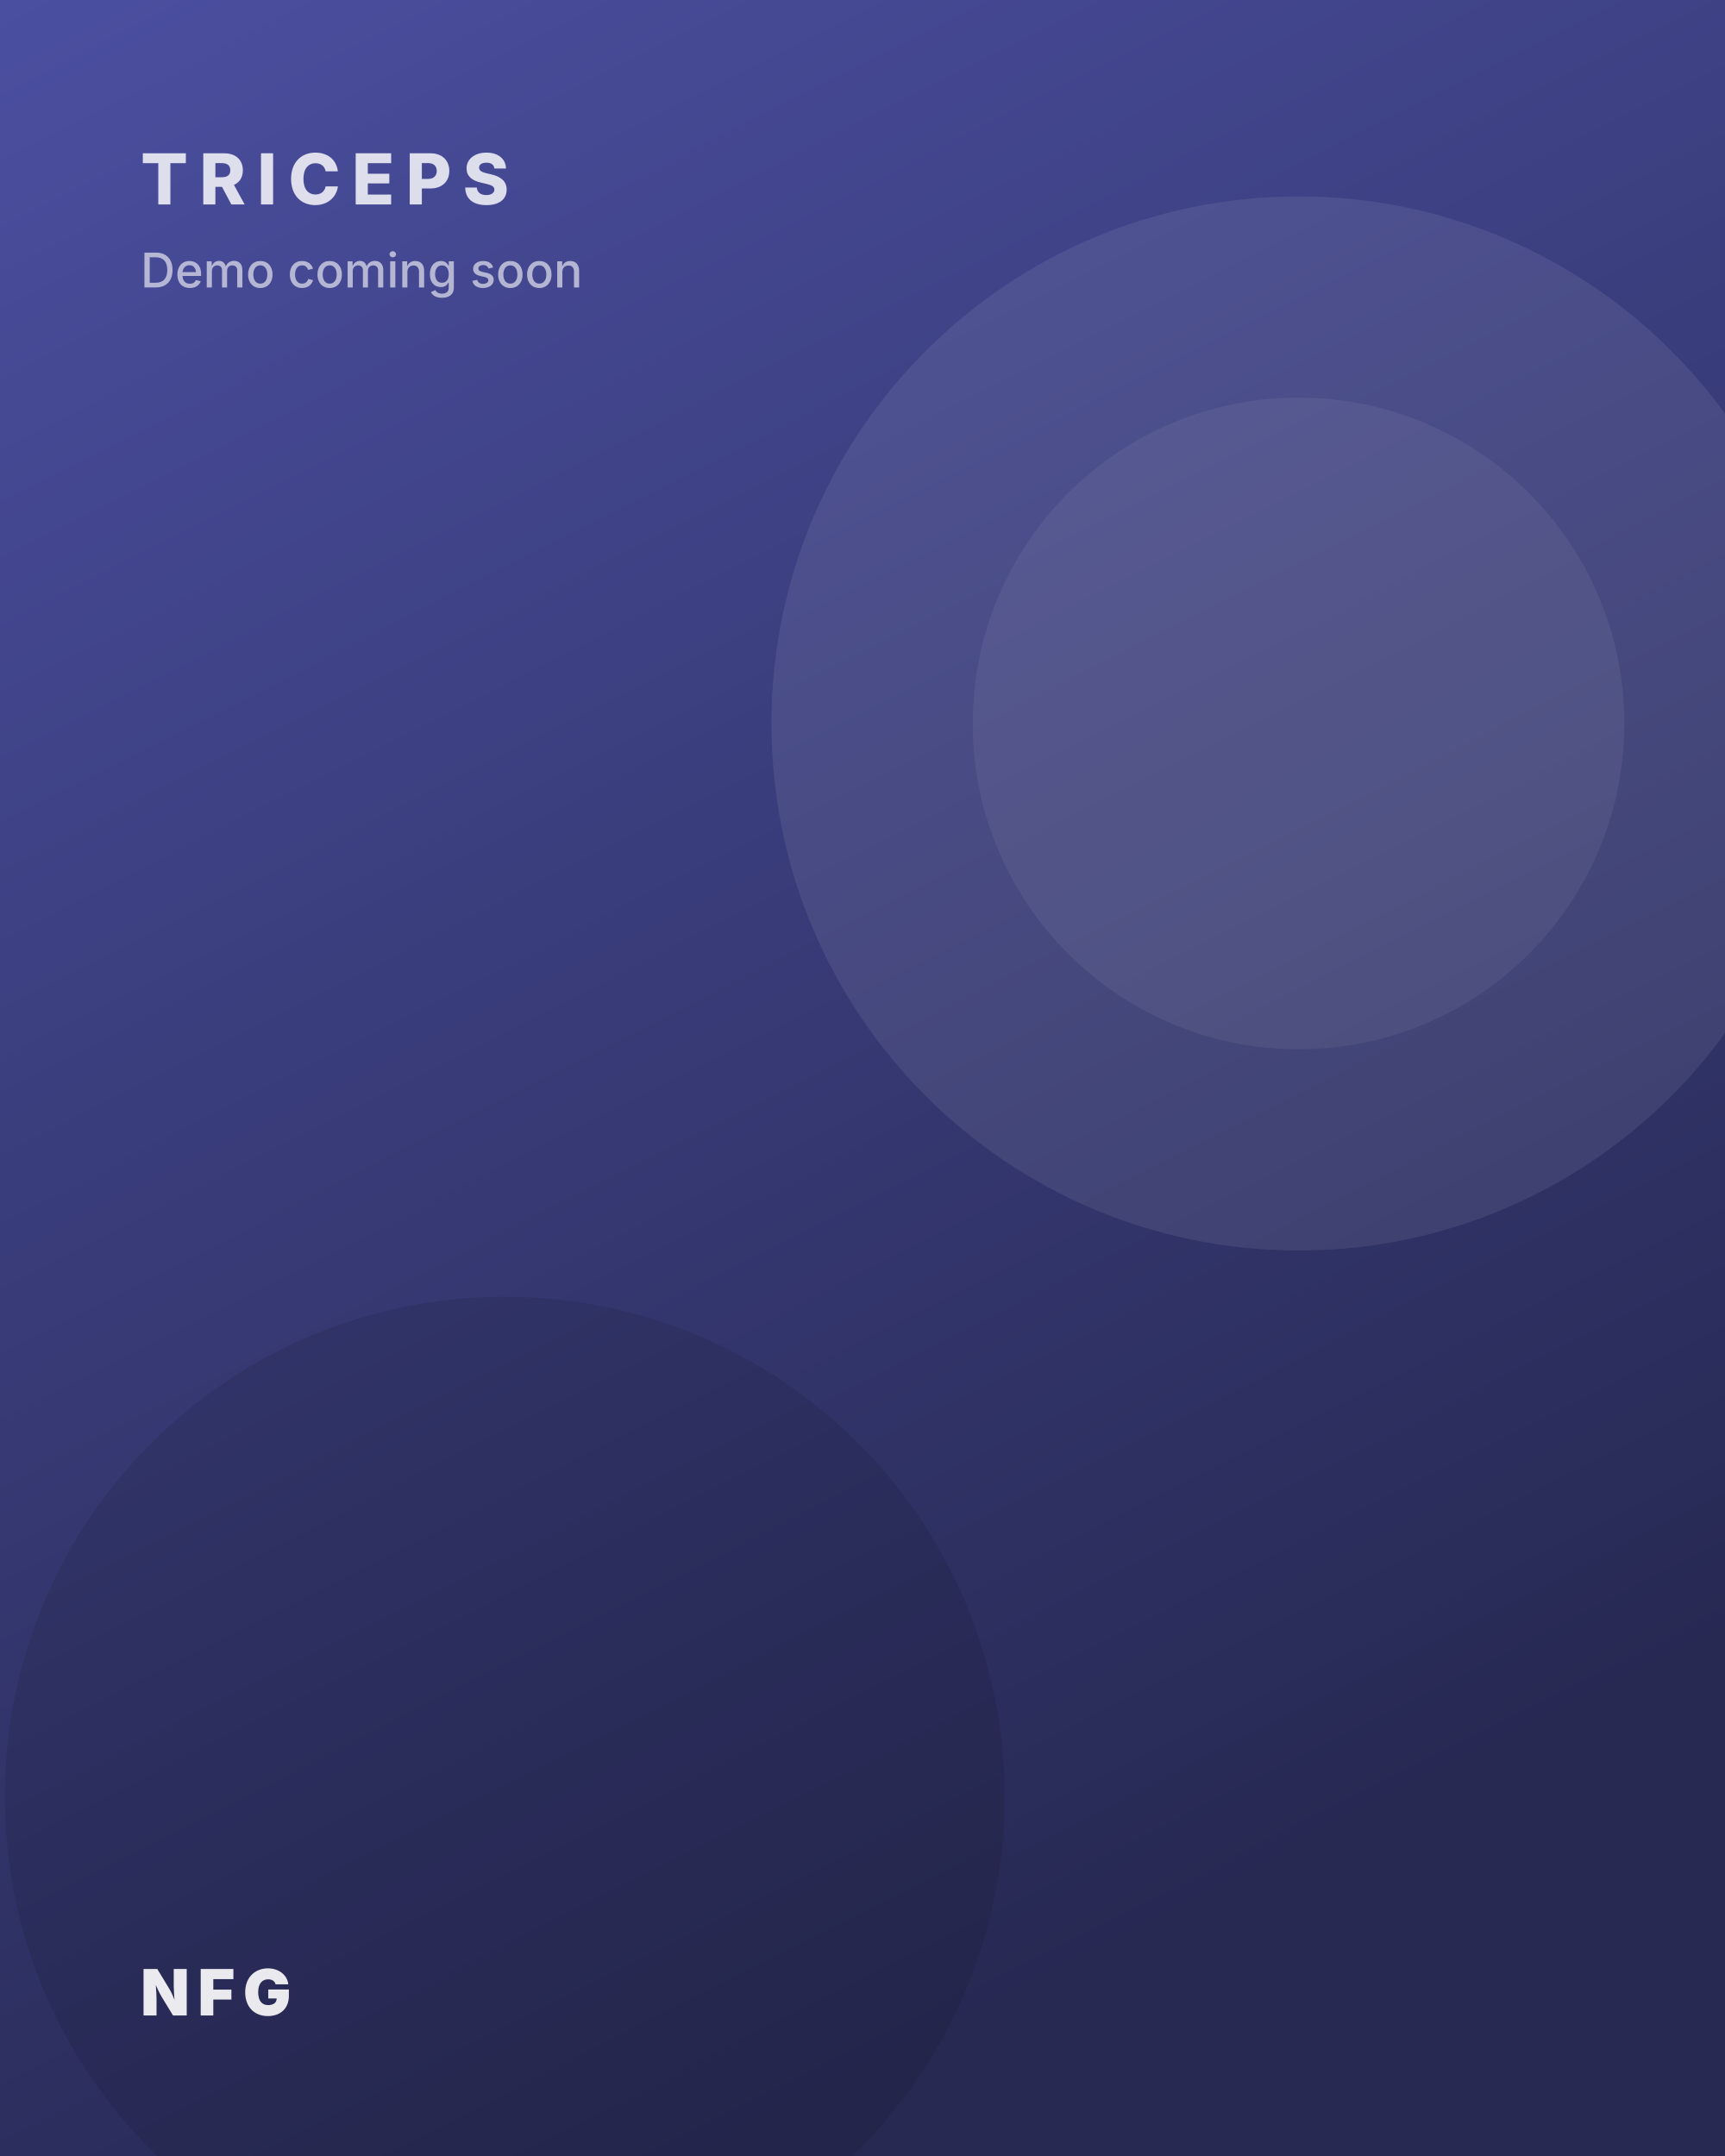
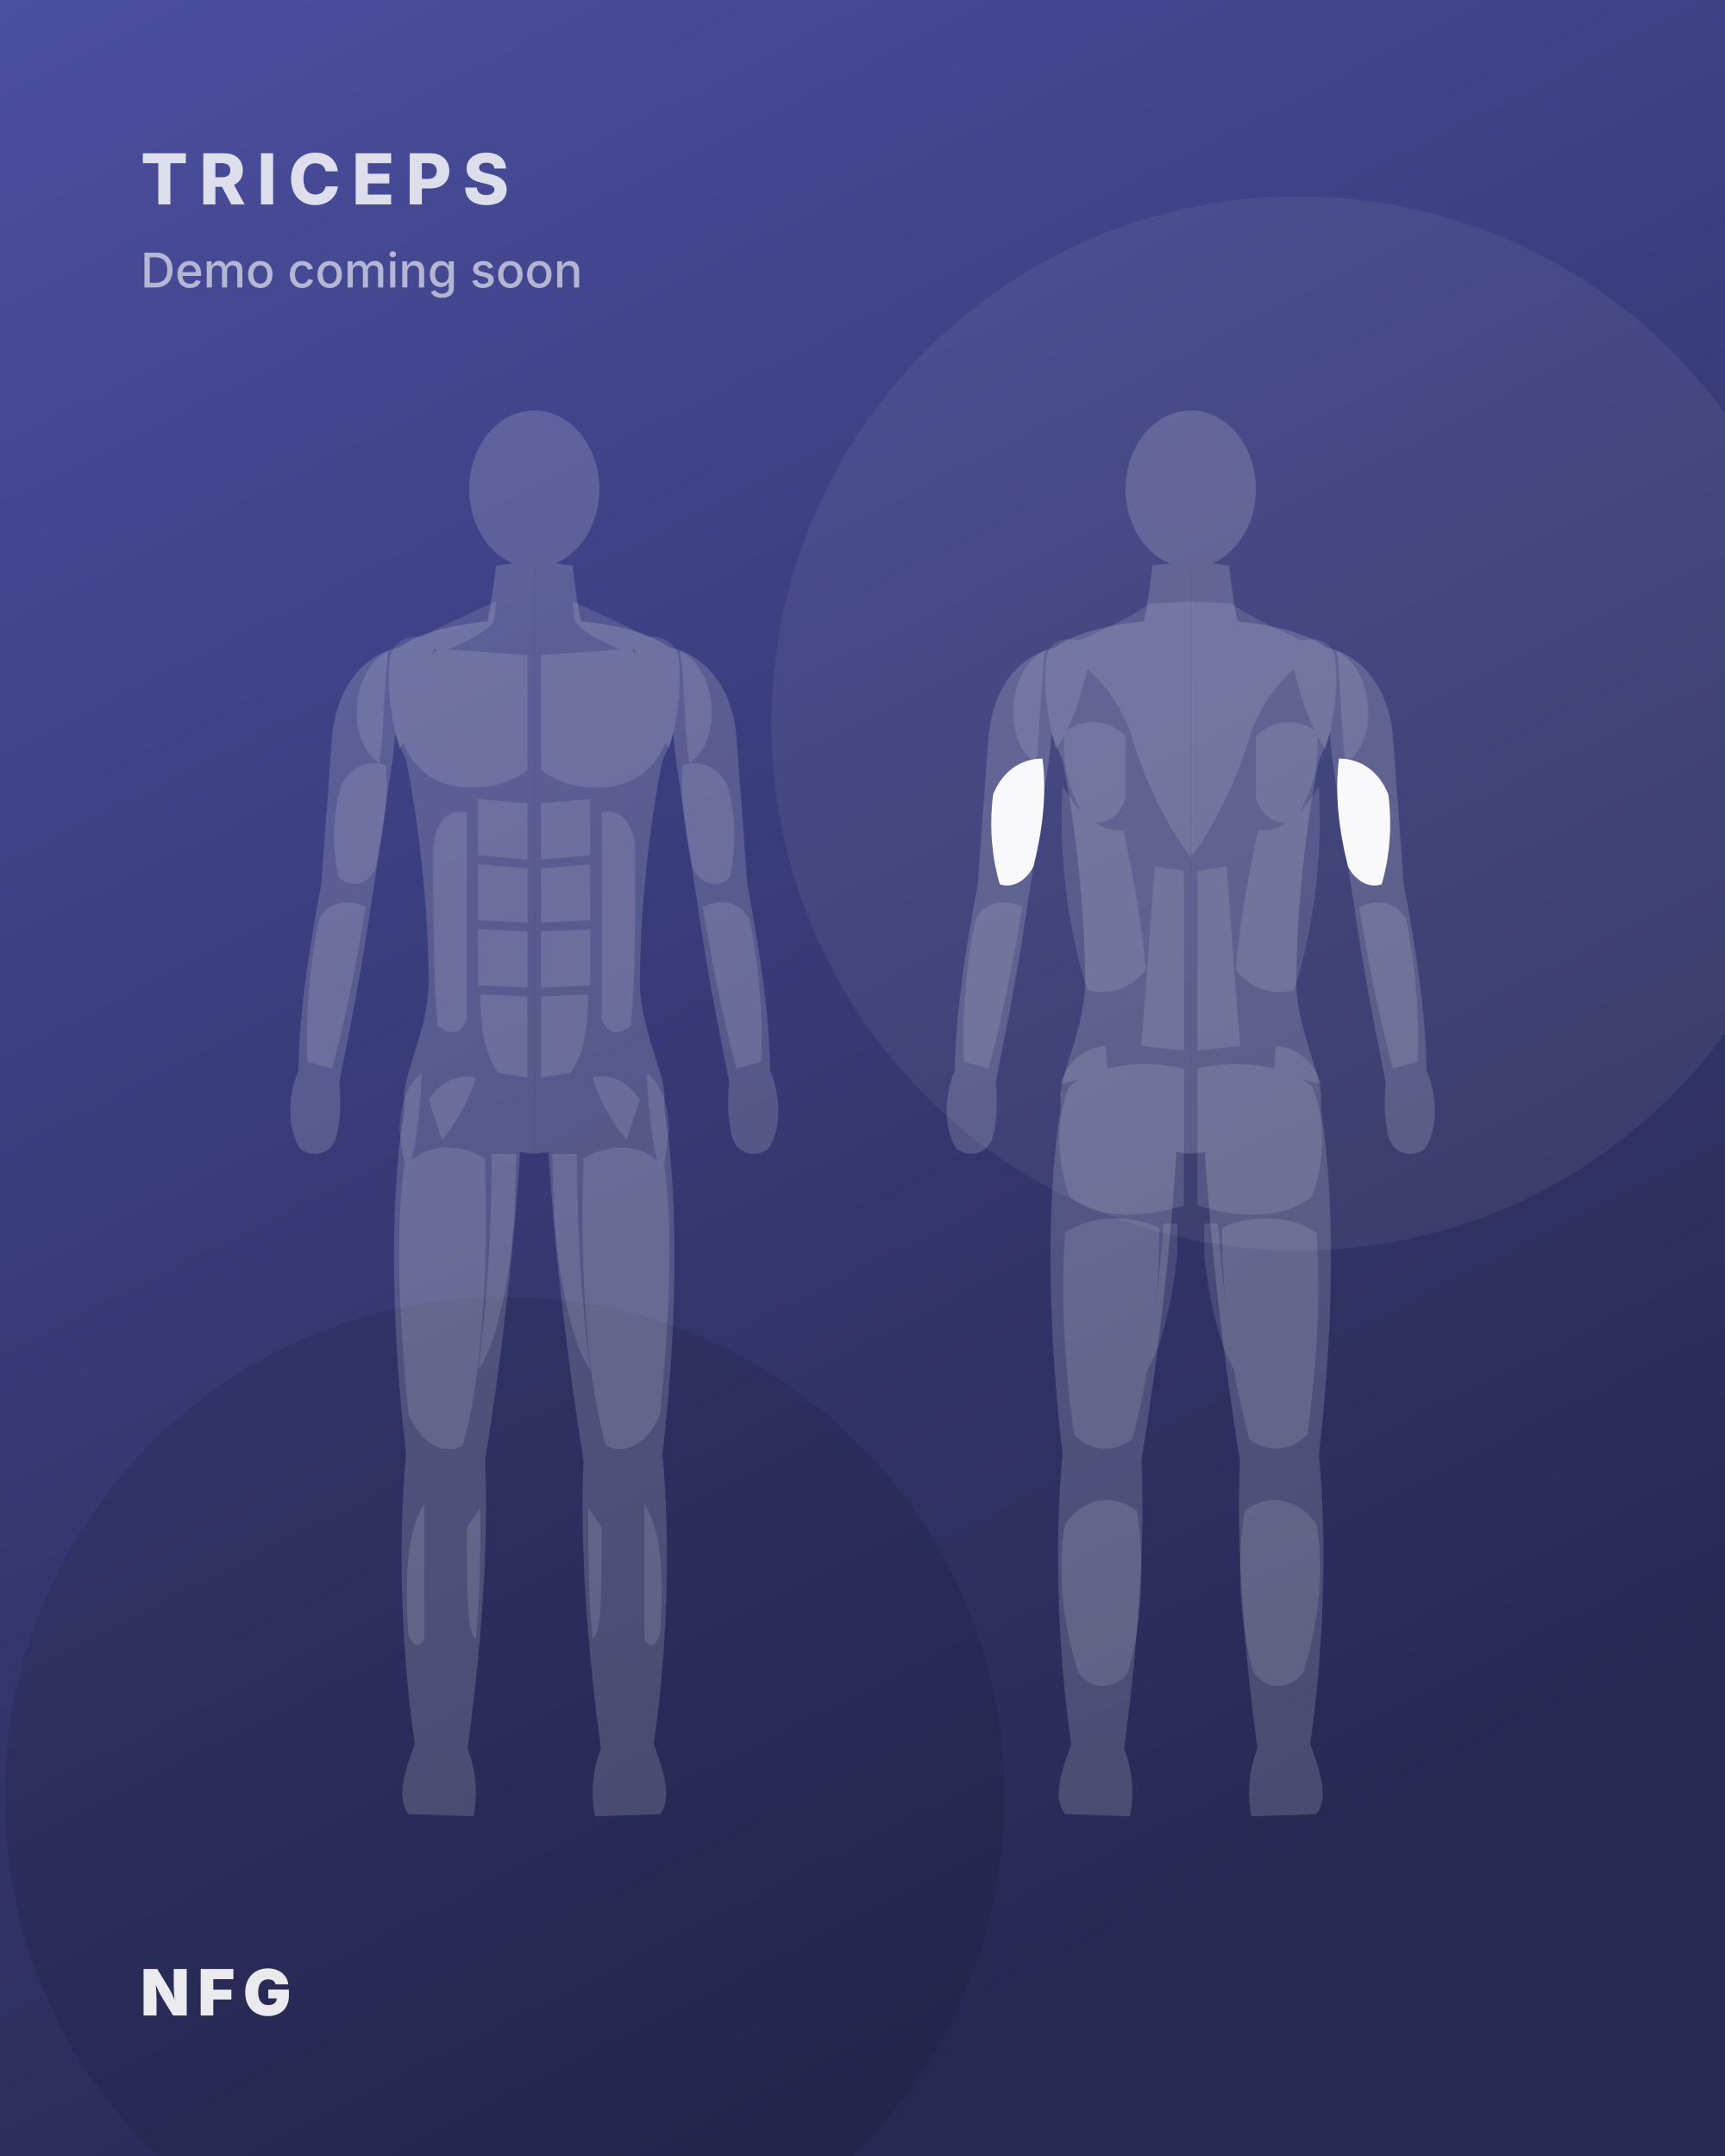
- <svg xmlns="http://www.w3.org/2000/svg" viewBox="0 0 1080 1350" width="1080" height="1350" role="img" aria-label="Overhead Dumbbell Extension (placeholder image)">
+ <svg xmlns="http://www.w3.org/2000/svg" viewBox="0 0 1080 1350" width="1080" height="1350" role="img" aria-label="Overhead Dumbbell Extension: muscles worked (placeholder image)">
  <defs>
    <linearGradient id="bg" x1="0" y1="0" x2="0.4" y2="1">
      <stop offset="0" stop-color="#4B4FA0" />
      <stop offset="1" stop-color="#272953" />
    </linearGradient>
  </defs>
  <rect width="1080" height="1350" fill="url(#bg)" />
-   <circle cx="813" cy="453" r="330" fill="#FFFFFF" fill-opacity="0.08" />
-   <circle cx="813" cy="453" r="204" fill="#FFFFFF" fill-opacity="0.06" />
+   <circle cx="813" cy="453" r="330" fill="#FFFFFF" fill-opacity="0.06" />
  <circle cx="316" cy="1125" r="313" fill="#000000" fill-opacity="0.10" />
+   <g transform="translate(334.5,250.0) scale(1.4062)">
+     <g opacity="0.16">
+       <ellipse cx="0" cy="40" rx="29" ry="35" fill="#FFFFFF" />
+       <path d="M0,72 L17,74 C18,82 19,90 21,100 L0,102 Z" fill="#FFFFFF" />
+       <path d="M0,72 L17,74 C18,82 19,90 21,100 L0,102 Z" fill="#FFFFFF" transform="scale(-1,1)" />
+       <path d="M0,98 L22,99 C40,101 55,105 63,113 C70,121 66,141 57,161 C51,191 47,229 47,261 C48,281 56,295 58,309 L58,322 C40,330 18,334 0,336 Z" fill="#FFFFFF" />
+       <path d="M0,98 L22,99 C40,101 55,105 63,113 C70,121 66,141 57,161 C51,191 47,229 47,261 C48,281 56,295 58,309 L58,322 C40,330 18,334 0,336 Z" fill="#FFFFFF" transform="scale(-1,1)" />
+       <path d="M58,110 C76,113 88,128 90,150 L95,218 C91,227 77,229 72,221 L63,160 Z" fill="#FFFFFF" />
+       <path d="M58,110 C76,113 88,128 90,150 L95,218 C91,227 77,229 72,221 L63,160 Z" fill="#FFFFFF" transform="scale(-1,1)" />
+       <path d="M72,220 L95,217 C101,248 105,278 105,300 L87,305 C82,280 76,250 72,220 Z" fill="#FFFFFF" />
+       <path d="M72,220 L95,217 C101,248 105,278 105,300 L87,305 C82,280 76,250 72,220 Z" fill="#FFFFFF" transform="scale(-1,1)" />
+       <path d="M87,303 L105,299 C110,310 110,326 104,334 C98,338 90,336 88,328 C86,320 86,310 87,303 Z" fill="#FFFFFF" />
+       <path d="M87,303 L105,299 C110,310 110,326 104,334 C98,338 90,336 88,328 C86,320 86,310 87,303 Z" fill="#FFFFFF" transform="scale(-1,1)" />
+       <path d="M6,330 L58,317 C65,360 63,420 57,470 L22,473 C15,430 9,380 6,330 Z" fill="#FFFFFF" />
+       <path d="M6,330 L58,317 C65,360 63,420 57,470 L22,473 C15,430 9,380 6,330 Z" fill="#FFFFFF" transform="scale(-1,1)" />
+       <path d="M22,471 L57,469 C61,510 59,560 53,600 L30,603 C24,560 20,510 22,471 Z" fill="#FFFFFF" />
+       <path d="M22,471 L57,469 C61,510 59,560 53,600 L30,603 C24,560 20,510 22,471 Z" fill="#FFFFFF" transform="scale(-1,1)" />
+       <path d="M30,600 L53,598 C57,610 62,622 56,630 L27,631 C25,620 26,610 30,600 Z" fill="#FFFFFF" />
+       <path d="M30,600 L53,598 C57,610 62,622 56,630 L27,631 C25,620 26,610 30,600 Z" fill="#FFFFFF" transform="scale(-1,1)" />
+     </g>
+     <g opacity="0.12">
+       <path d="M17,90 C30,96 44,102 56,109 L40,112 C30,108 22,104 18,99 Z" fill="#FFFFFF" />
+       <path d="M17,90 C30,96 44,102 56,109 L40,112 C30,108 22,104 18,99 Z" fill="#FFFFFF" transform="scale(-1,1)" />
+       <path d="M44,108 C54,103 62,107 64,114 C66,126 64,142 60,156 C54,146 48,128 44,108 Z" fill="#FFFFFF" />
+       <path d="M44,108 C54,103 62,107 64,114 C66,126 64,142 60,156 C54,146 48,128 44,108 Z" fill="#FFFFFF" transform="scale(-1,1)" />
+       <path d="M65,112 C73,116 79,126 79,140 C79,150 75,158 69,162 C67,150 67,128 65,112 Z" fill="#FFFFFF" />
+       <path d="M65,112 C73,116 79,126 79,140 C79,150 75,158 69,162 C67,150 67,128 65,112 Z" fill="#FFFFFF" transform="scale(-1,1)" />
+       <path d="M3,130 L50,126 C56,136 59,146 58,154 C53,166 42,173 28,173 C16,173 8,169 3,165 Z" fill="#FFFFFF" />
+       <path d="M3,130 L50,126 C56,136 59,146 58,154 C53,166 42,173 28,173 C16,173 8,169 3,165 Z" fill="#FFFFFF" transform="scale(-1,1)" />
+       <path d="M3,114 L43,111 C47,116 50,121 52,127 C36,130 18,131 3,131 Z" fill="#FFFFFF" />
+       <path d="M3,114 L43,111 C47,116 50,121 52,127 C36,130 18,131 3,131 Z" fill="#FFFFFF" transform="scale(-1,1)" />
+       <path d="M66,163 C74,160 82,164 86,172 C90,186 90,200 87,213 C81,218 75,216 71,210 C67,194 65,177 66,163 Z" fill="#FFFFFF" />
+       <path d="M66,163 C74,160 82,164 86,172 C90,186 90,200 87,213 C81,218 75,216 71,210 C67,194 65,177 66,163 Z" fill="#FFFFFF" transform="scale(-1,1)" />
+       <path d="M75,226 C84,222 92,224 96,232 C100,252 102,276 101,295 L90,298 C84,276 79,250 75,226 Z" fill="#FFFFFF" />
+       <path d="M75,226 C84,222 92,224 96,232 C100,252 102,276 101,295 L90,298 C84,276 79,250 75,226 Z" fill="#FFFFFF" transform="scale(-1,1)" />
+       <path d="M3,180 L25,178 L25,203 L3,205 Z" fill="#FFFFFF" />
+       <path d="M3,180 L25,178 L25,203 L3,205 Z" fill="#FFFFFF" transform="scale(-1,1)" />
+       <path d="M3,209 L25,207 L25,232 L3,233 Z" fill="#FFFFFF" />
+       <path d="M3,209 L25,207 L25,232 L3,233 Z" fill="#FFFFFF" transform="scale(-1,1)" />
+       <path d="M3,237 L25,236 L25,261 L3,262 Z" fill="#FFFFFF" />
+       <path d="M3,237 L25,236 L25,261 L3,262 Z" fill="#FFFFFF" transform="scale(-1,1)" />
+       <path d="M3,266 L24,265 C24,280 22,292 16,300 L3,302 Z" fill="#FFFFFF" />
+       <path d="M3,266 L24,265 C24,280 22,292 16,300 L3,302 Z" fill="#FFFFFF" transform="scale(-1,1)" />
+       <path d="M30,184 C38,182 44,188 45,200 C45,230 45,258 43,279 C37,284 32,282 30,276 C30,246 30,214 30,184 Z" fill="#FFFFFF" />
+       <path d="M30,184 C38,182 44,188 45,200 C45,230 45,258 43,279 C37,284 32,282 30,276 C30,246 30,214 30,184 Z" fill="#FFFFFF" transform="scale(-1,1)" />
+       <path d="M26,302 C34,300 42,304 47,312 L41,330 C35,322 29,313 26,302 Z" fill="#FFFFFF" />
+       <path d="M26,302 C34,300 42,304 47,312 L41,330 C35,322 29,313 26,302 Z" fill="#FFFFFF" transform="scale(-1,1)" />
+       <path d="M50,300 C56,304 60,314 60,326 L57,346 C53,336 51,320 50,300 Z" fill="#FFFFFF" />
+       <path d="M50,300 C56,304 60,314 60,326 L57,346 C53,336 51,320 50,300 Z" fill="#FFFFFF" transform="scale(-1,1)" />
+       <path d="M22,338 C34,331 48,331 58,342 C62,372 60,410 56,452 C50,466 40,470 32,466 C24,440 20,390 22,338 Z" fill="#FFFFFF" />
+       <path d="M22,338 C34,331 48,331 58,342 C62,372 60,410 56,452 C50,466 40,470 32,466 C24,440 20,390 22,338 Z" fill="#FFFFFF" transform="scale(-1,1)" />
+       <path d="M8,336 L19,336 C19,372 21,402 25,432 C17,422 11,392 9,366 Z" fill="#FFFFFF" />
+       <path d="M8,336 L19,336 C19,372 21,402 25,432 C17,422 11,392 9,366 Z" fill="#FFFFFF" transform="scale(-1,1)" />
+       <path d="M49,492 C56,502 58,522 56,550 C54,556 51,556 49,552 C49,530 49,512 49,492 Z" fill="#FFFFFF" />
+       <path d="M49,492 C56,502 58,522 56,550 C54,556 51,556 49,552 C49,530 49,512 49,492 Z" fill="#FFFFFF" transform="scale(-1,1)" />
+       <path d="M24,494 C24,512 24,532 26,552 C30,550 30,532 30,502 Z" fill="#FFFFFF" />
+       <path d="M24,494 C24,512 24,532 26,552 C30,550 30,532 30,502 Z" fill="#FFFFFF" transform="scale(-1,1)" />
+     </g>
+   </g>
+   <g transform="translate(745.5,250.0) scale(1.4062)">
+     <g opacity="0.16">
+       <ellipse cx="0" cy="40" rx="29" ry="35" fill="#FFFFFF" />
+       <path d="M0,72 L17,74 C18,82 19,90 21,100 L0,102 Z" fill="#FFFFFF" />
+       <path d="M0,72 L17,74 C18,82 19,90 21,100 L0,102 Z" fill="#FFFFFF" transform="scale(-1,1)" />
+       <path d="M0,98 L22,99 C40,101 55,105 63,113 C70,121 66,141 57,161 C51,191 47,229 47,261 C48,281 56,295 58,309 L58,322 C40,330 18,334 0,336 Z" fill="#FFFFFF" />
+       <path d="M0,98 L22,99 C40,101 55,105 63,113 C70,121 66,141 57,161 C51,191 47,229 47,261 C48,281 56,295 58,309 L58,322 C40,330 18,334 0,336 Z" fill="#FFFFFF" transform="scale(-1,1)" />
+       <path d="M58,110 C76,113 88,128 90,150 L95,218 C91,227 77,229 72,221 L63,160 Z" fill="#FFFFFF" />
+       <path d="M58,110 C76,113 88,128 90,150 L95,218 C91,227 77,229 72,221 L63,160 Z" fill="#FFFFFF" transform="scale(-1,1)" />
+       <path d="M72,220 L95,217 C101,248 105,278 105,300 L87,305 C82,280 76,250 72,220 Z" fill="#FFFFFF" />
+       <path d="M72,220 L95,217 C101,248 105,278 105,300 L87,305 C82,280 76,250 72,220 Z" fill="#FFFFFF" transform="scale(-1,1)" />
+       <path d="M87,303 L105,299 C110,310 110,326 104,334 C98,338 90,336 88,328 C86,320 86,310 87,303 Z" fill="#FFFFFF" />
+       <path d="M87,303 L105,299 C110,310 110,326 104,334 C98,338 90,336 88,328 C86,320 86,310 87,303 Z" fill="#FFFFFF" transform="scale(-1,1)" />
+       <path d="M6,330 L58,317 C65,360 63,420 57,470 L22,473 C15,430 9,380 6,330 Z" fill="#FFFFFF" />
+       <path d="M6,330 L58,317 C65,360 63,420 57,470 L22,473 C15,430 9,380 6,330 Z" fill="#FFFFFF" transform="scale(-1,1)" />
+       <path d="M22,471 L57,469 C61,510 59,560 53,600 L30,603 C24,560 20,510 22,471 Z" fill="#FFFFFF" />
+       <path d="M22,471 L57,469 C61,510 59,560 53,600 L30,603 C24,560 20,510 22,471 Z" fill="#FFFFFF" transform="scale(-1,1)" />
+       <path d="M30,600 L53,598 C57,610 62,622 56,630 L27,631 C25,620 26,610 30,600 Z" fill="#FFFFFF" />
+       <path d="M30,600 L53,598 C57,610 62,622 56,630 L27,631 C25,620 26,610 30,600 Z" fill="#FFFFFF" transform="scale(-1,1)" />
+     </g>
+     <g opacity="0.12">
+       <path d="M0,90 L18,91 C30,99 44,105 58,111 C46,119 34,129 27,148 C21,168 12,188 0,204 Z" fill="#FFFFFF" />
+       <path d="M0,90 L18,91 C30,99 44,105 58,111 C46,119 34,129 27,148 C21,168 12,188 0,204 Z" fill="#FFFFFF" transform="scale(-1,1)" />
+       <path d="M44,110 C54,104 62,107 64,114 C66,126 64,142 60,156 C53,146 47,128 44,110 Z" fill="#FFFFFF" />
+       <path d="M44,110 C54,104 62,107 64,114 C66,126 64,142 60,156 C53,146 47,128 44,110 Z" fill="#FFFFFF" transform="scale(-1,1)" />
+       <path d="M65,112 C73,116 79,126 79,140 C79,150 75,158 69,162 C67,150 67,128 65,112 Z" fill="#FFFFFF" />
+       <path d="M65,112 C73,116 79,126 79,140 C79,150 75,158 69,162 C67,150 67,128 65,112 Z" fill="#FFFFFF" transform="scale(-1,1)" />
+       <path d="M29,150 C37,142 48,142 56,148 C58,161 54,176 46,188 C38,190 32,186 29,178 Z" fill="#FFFFFF" />
+       <path d="M29,150 C37,142 48,142 56,148 C58,161 54,176 46,188 C38,190 32,186 29,178 Z" fill="#FFFFFF" transform="scale(-1,1)" />
+       <path d="M30,192 C40,193 50,185 57,172 C59,200 55,236 46,263 C36,266 26,262 20,254 C22,232 26,210 30,192 Z" fill="#FFFFFF" />
+       <path d="M30,192 C40,193 50,185 57,172 C59,200 55,236 46,263 C36,266 26,262 20,254 C22,232 26,210 30,192 Z" fill="#FFFFFF" transform="scale(-1,1)" />
+       <path d="M3,210 L16,208 C18,236 20,262 22,288 L3,290 Z" fill="#FFFFFF" />
+       <path d="M3,210 L16,208 C18,236 20,262 22,288 L3,290 Z" fill="#FFFFFF" transform="scale(-1,1)" />
+       <path d="M75,226 C84,222 92,224 96,232 C100,252 102,276 101,295 L90,298 C84,276 79,250 75,226 Z" fill="#FFFFFF" />
+       <path d="M75,226 C84,222 92,224 96,232 C100,252 102,276 101,295 L90,298 C84,276 79,250 75,226 Z" fill="#FFFFFF" transform="scale(-1,1)" />
+       <path d="M38,288 C48,289 55,295 58,305 C50,303 43,301 37,299 Z" fill="#FFFFFF" />
+       <path d="M38,288 C48,289 55,295 58,305 C50,303 43,301 37,299 Z" fill="#FFFFFF" transform="scale(-1,1)" />
+       <path d="M3,298 C20,294 42,296 54,306 C60,320 60,339 54,355 C42,365 22,365 3,359 Z" fill="#FFFFFF" />
+       <path d="M3,298 C20,294 42,296 54,306 C60,320 60,339 54,355 C42,365 22,365 3,359 Z" fill="#FFFFFF" transform="scale(-1,1)" />
+       <path d="M14,369 C26,363 44,363 56,371 C58,401 56,431 52,461 C44,469 34,469 26,463 C18,433 14,401 14,369 Z" fill="#FFFFFF" />
+       <path d="M14,369 C26,363 44,363 56,371 C58,401 56,431 52,461 C44,469 34,469 26,463 C18,433 14,401 14,369 Z" fill="#FFFFFF" transform="scale(-1,1)" />
+       <path d="M6,367 L12,367 C14,391 16,411 20,433 C12,421 8,399 6,381 Z" fill="#FFFFFF" />
+       <path d="M6,367 L12,367 C14,391 16,411 20,433 C12,421 8,399 6,381 Z" fill="#FFFFFF" transform="scale(-1,1)" />
+       <path d="M24,495 C34,487 48,489 56,501 C60,523 56,549 50,567 C44,575 34,575 28,567 C22,547 20,519 24,495 Z" fill="#FFFFFF" />
+       <path d="M24,495 C34,487 48,489 56,501 C60,523 56,549 50,567 C44,575 34,575 28,567 C22,547 20,519 24,495 Z" fill="#FFFFFF" transform="scale(-1,1)" />
+     </g>
+     <g opacity="0.96">
+       <path d="M66,160 C76,160 84,166 88,176 C90,192 88,206 85,216 C79,218 73,214 70,208 C66,192 64,176 66,160 Z" fill="#FFFFFF" />
+       <path d="M66,160 C76,160 84,166 88,176 C90,192 88,206 85,216 C79,218 73,214 70,208 C66,192 64,176 66,160 Z" fill="#FFFFFF" transform="scale(-1,1)" />
+     </g>
+   </g>
  <text x="88" y="128" fill="#FFFFFF" fill-opacity="0.82" font-family="Inter, 'Helvetica Neue', Helvetica, Arial, sans-serif" font-size="44" font-weight="800" letter-spacing="7">TRICEPS</text>
  <text x="88" y="180" fill="#FFFFFF" fill-opacity="0.6" font-family="Inter, 'Helvetica Neue', Helvetica, Arial, sans-serif" font-size="30" font-weight="500">Demo coming soon</text>
  <text x="88" y="1262" fill="#FFFFFF" fill-opacity="0.9" font-family="Inter, 'Helvetica Neue', Helvetica, Arial, sans-serif" font-size="40" font-weight="900" letter-spacing="5">NFG</text>
</svg>
